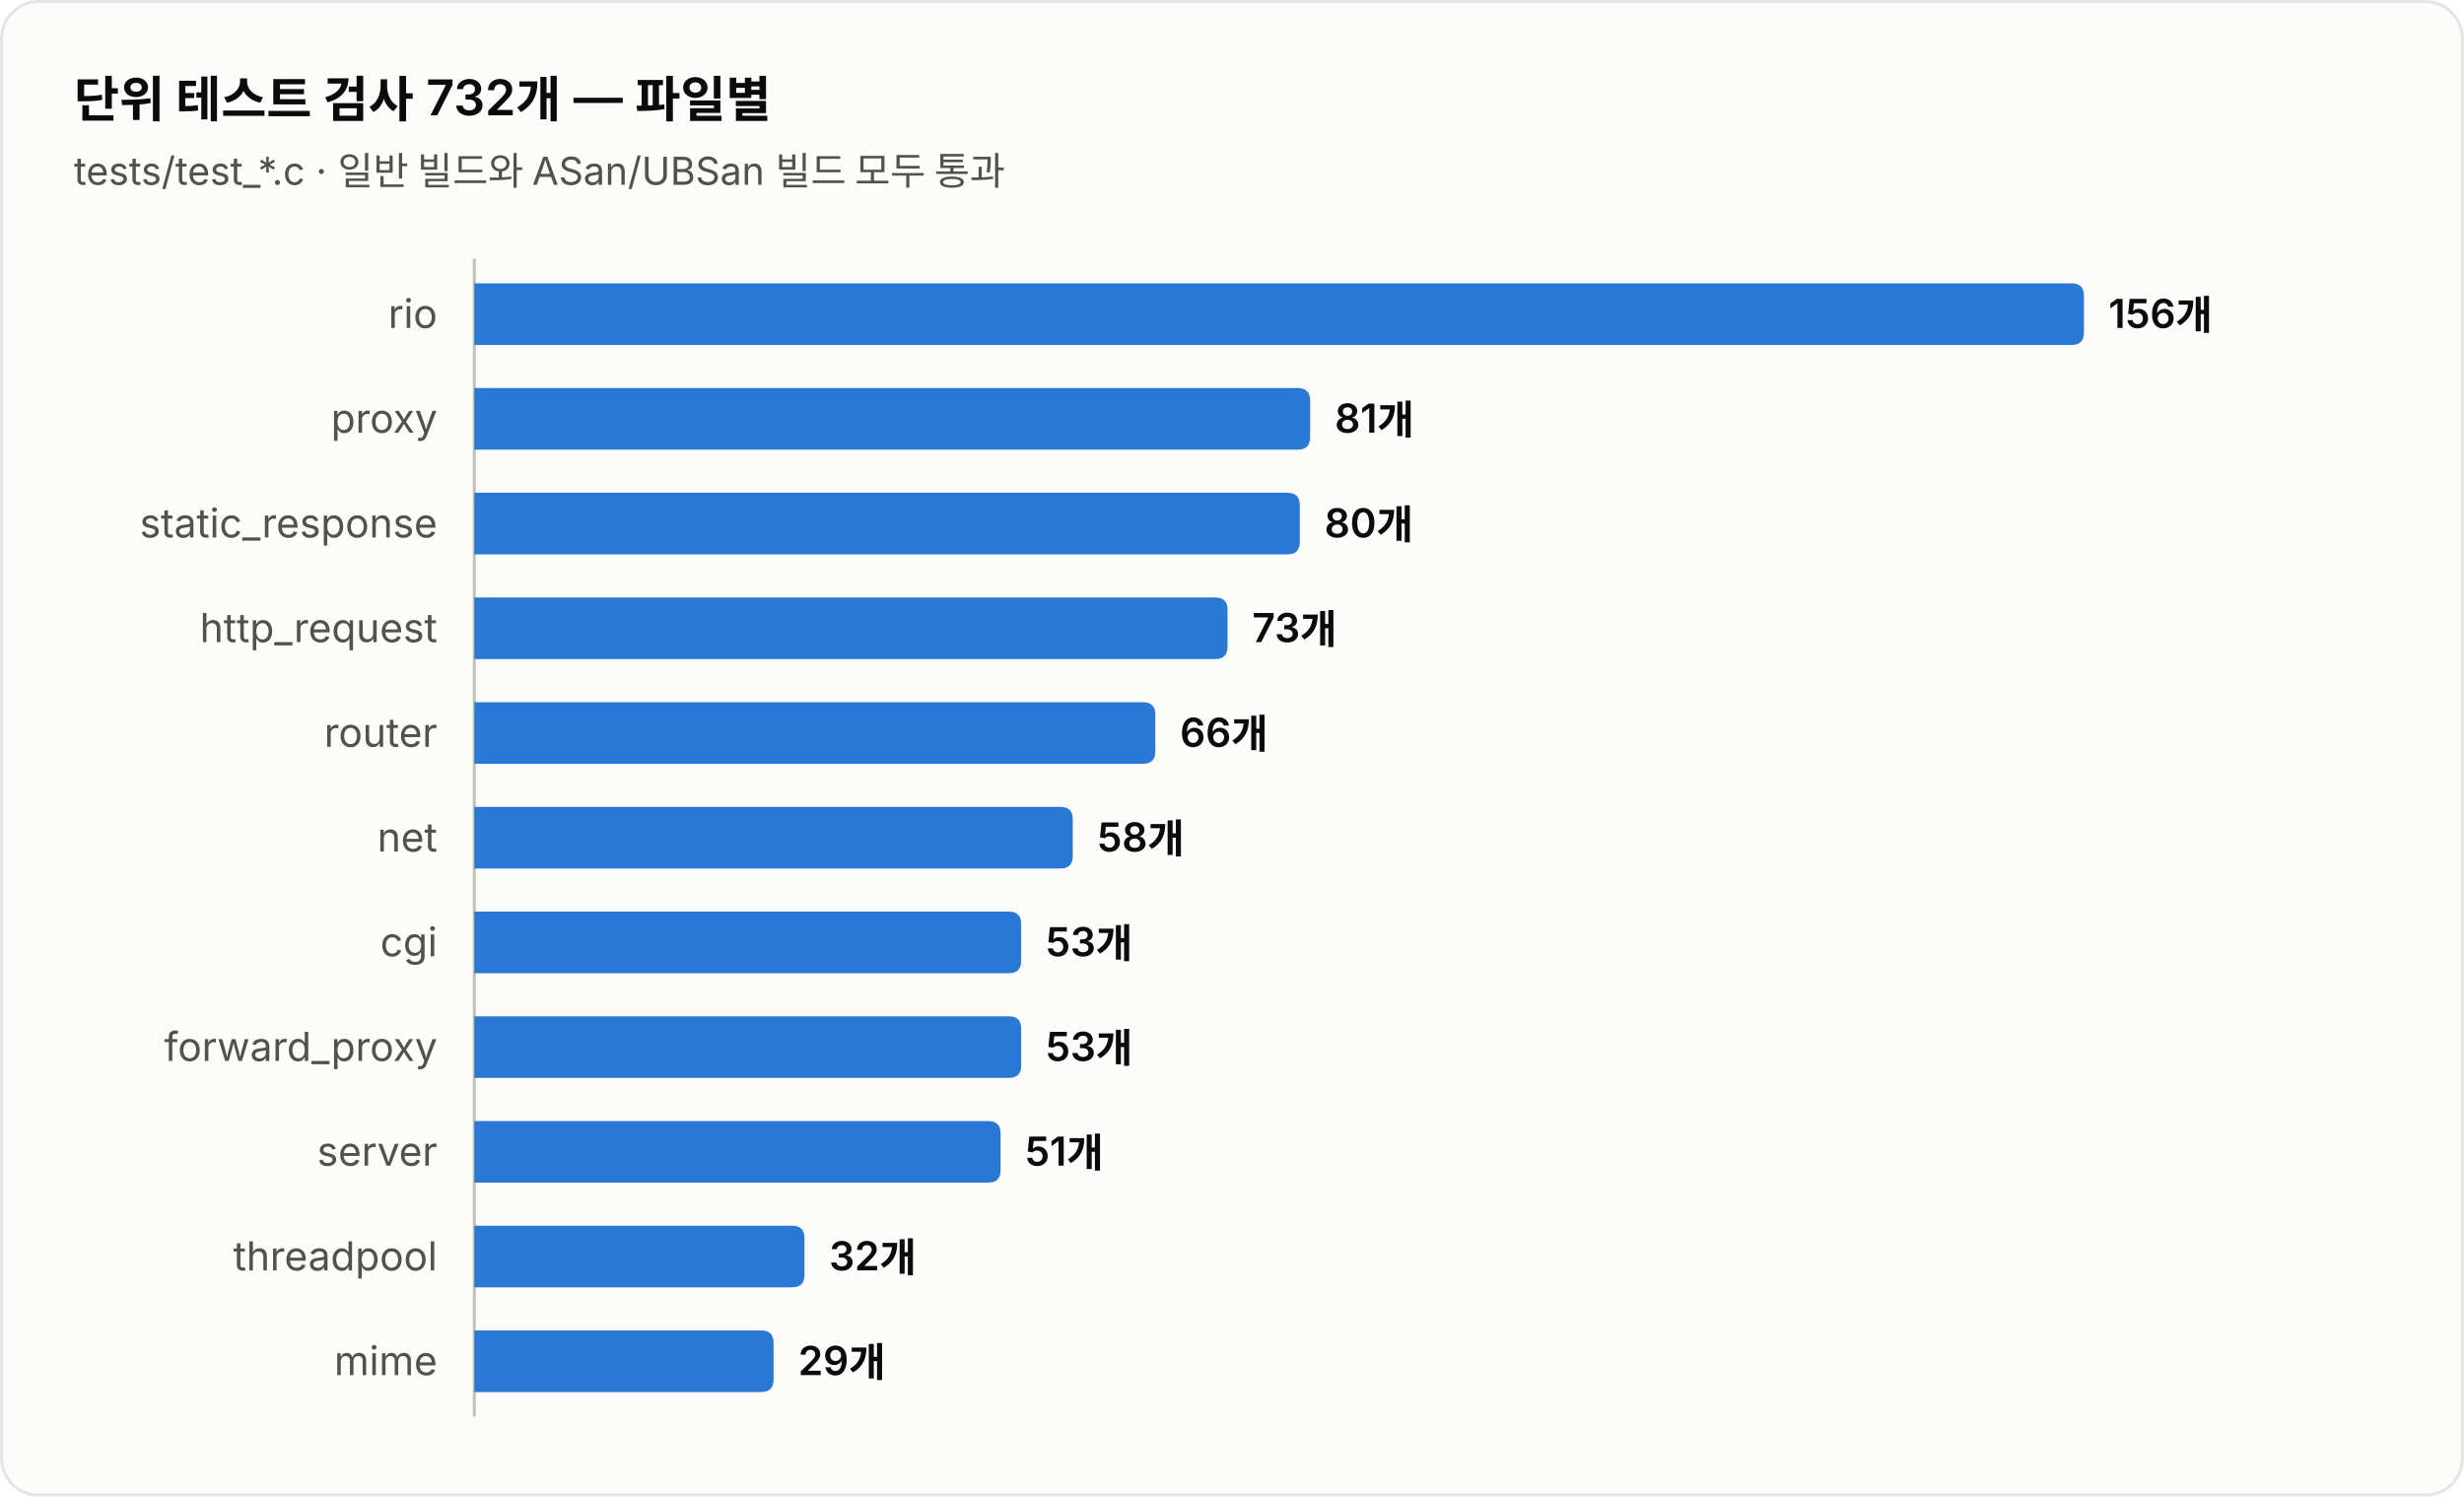
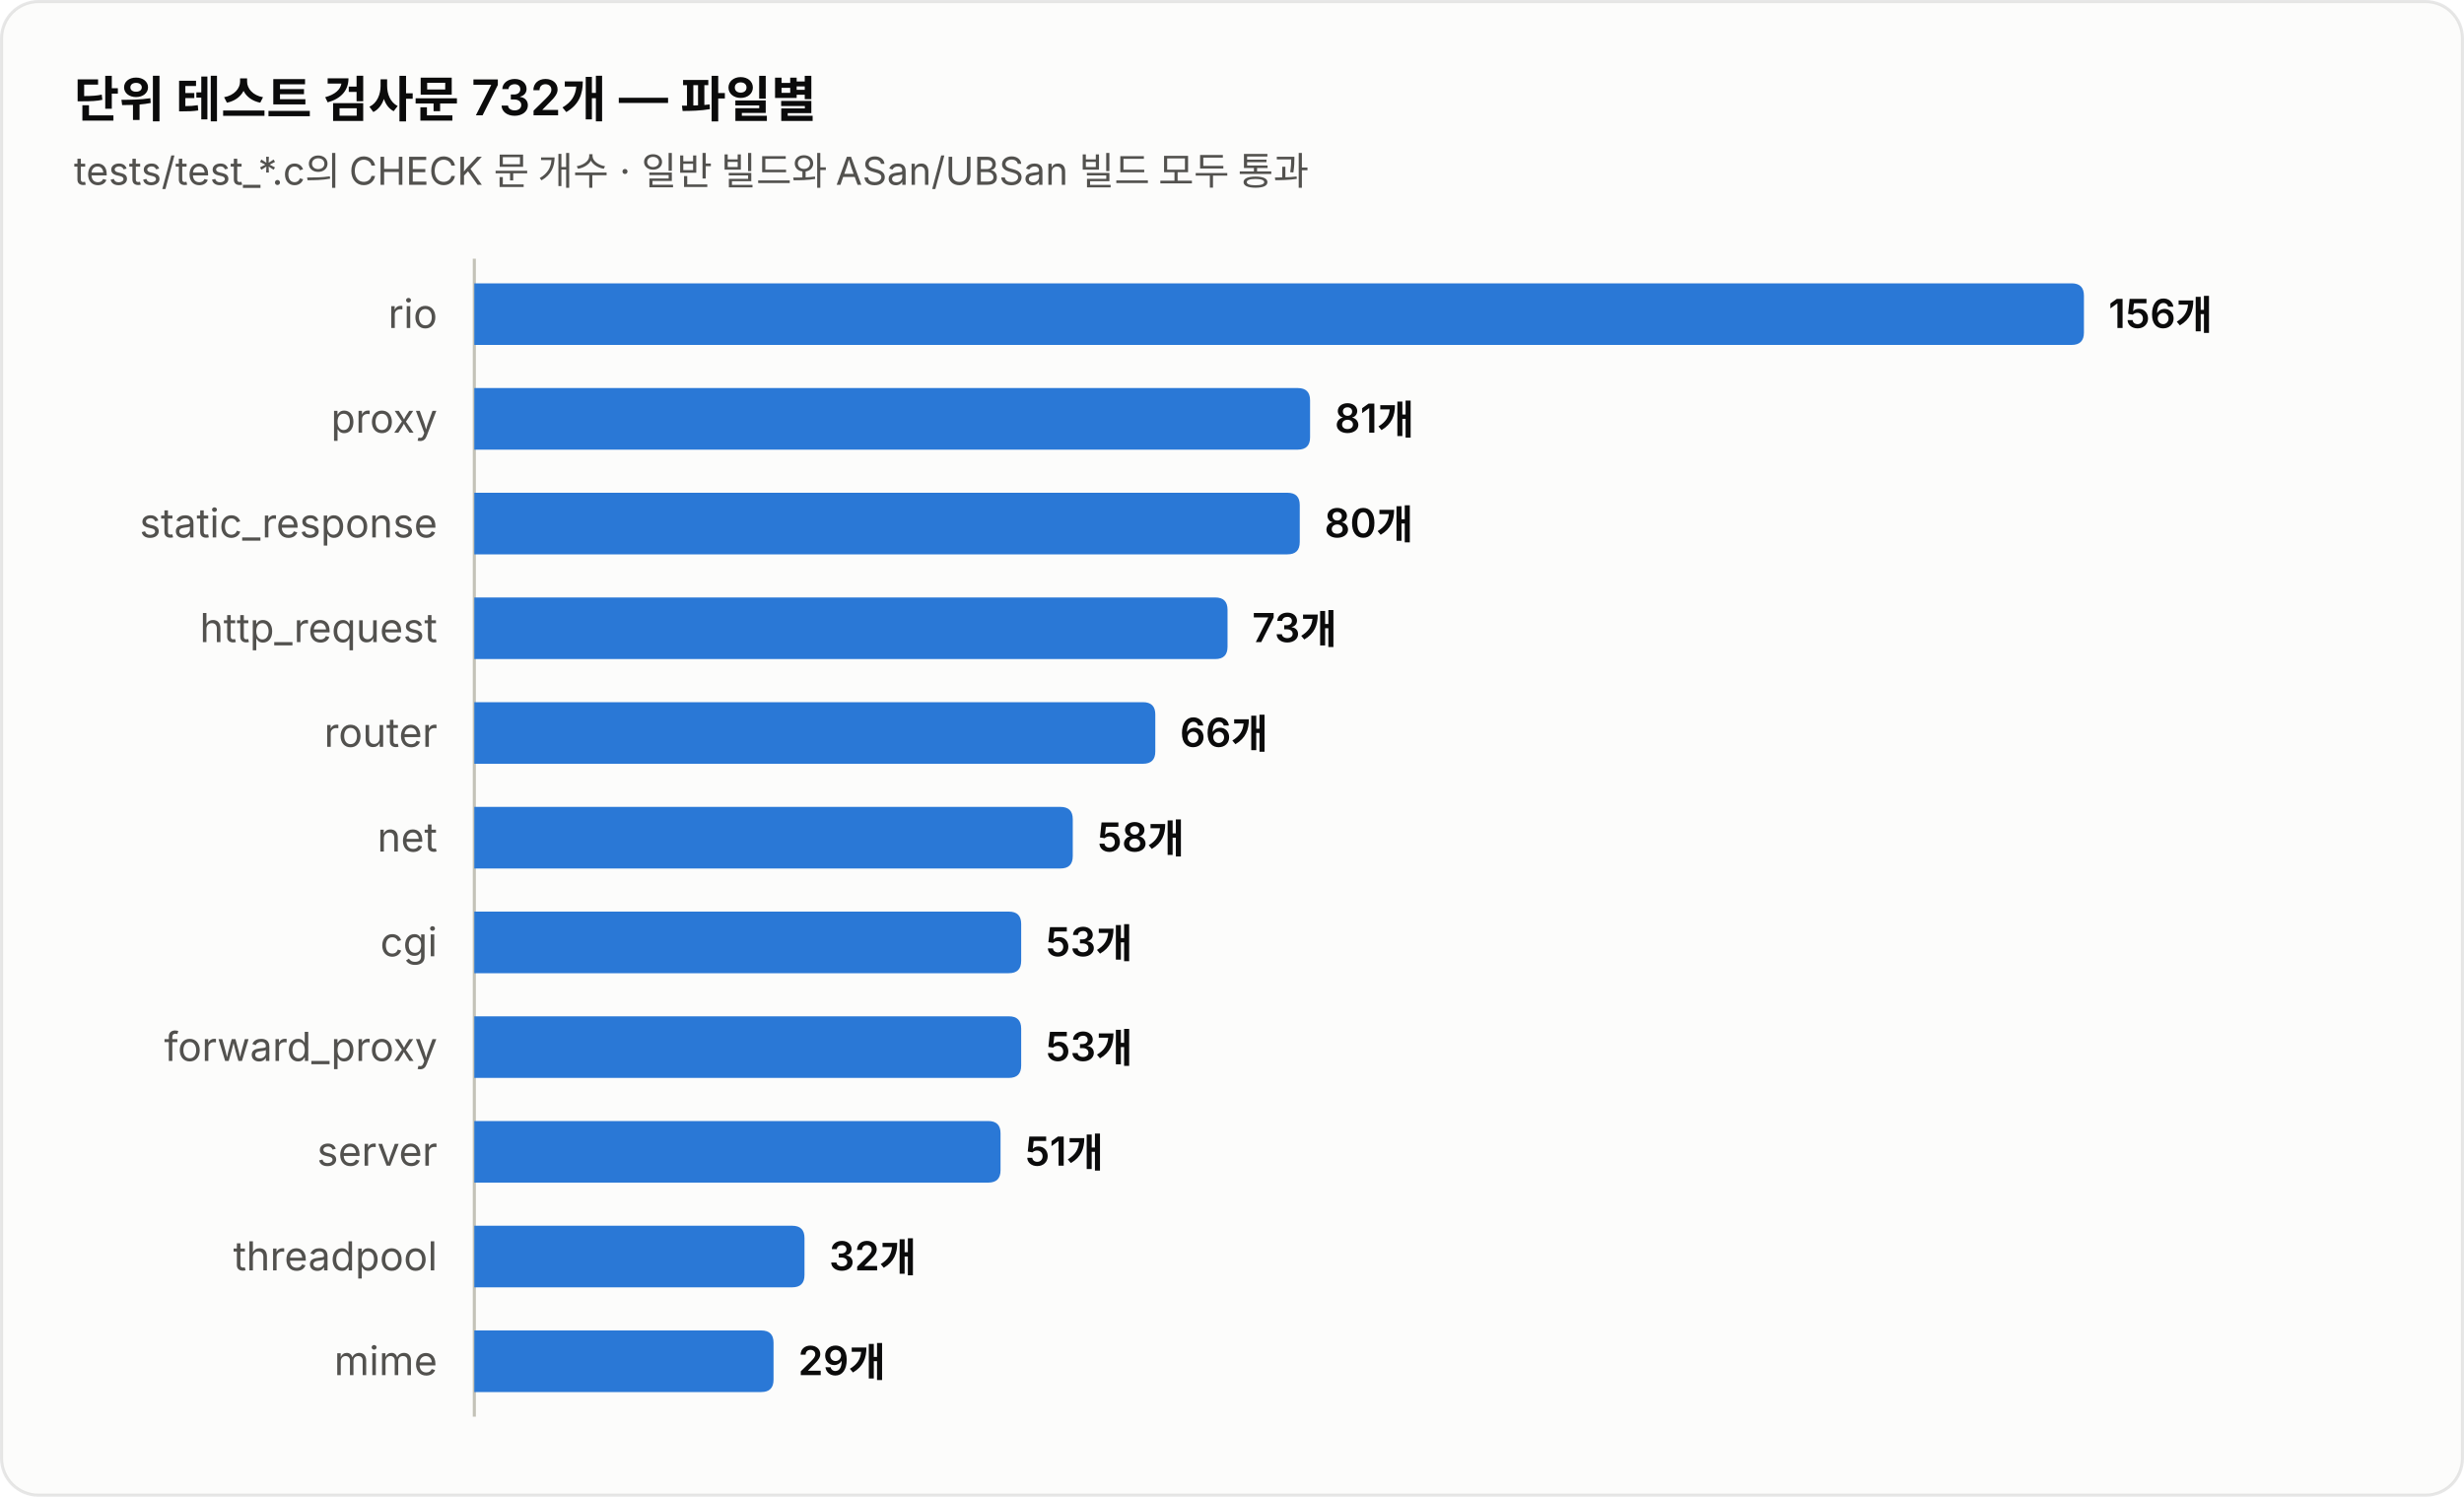
- <svg xmlns="http://www.w3.org/2000/svg" width="800" height="486" viewBox="0 0 800 486" font-family="system-ui, -apple-system, 'Segoe UI', 'Apple SD Gothic Neo', 'Malgun Gothic', 'Noto Sans KR', sans-serif" role="img" aria-label="단위 테스트 검사 732개 — 파일별">
+ <svg xmlns="http://www.w3.org/2000/svg" width="800" height="486" viewBox="0 0 800 486" font-family="system-ui, -apple-system, 'Segoe UI', 'Apple SD Gothic Neo', 'Malgun Gothic', 'Noto Sans KR', sans-serif" role="img" aria-label="단위 테스트 검사문 732개 — 파일별">
  <rect x="0.5" y="0.5" width="799" height="485" rx="12" fill="#fcfcfb" stroke="rgba(11,11,11,0.10)" />
-   <text x="24" y="38" font-size="16" font-weight="600" fill="#0b0b0b">단위 테스트 검사 732개 — 파일별</text>
-   <text x="24" y="60" font-size="12.5" fill="#52514e">tests/test_*.c · 일반 빌드와 ASan/UBSan 빌드 모두 통과</text>
+   <text x="24" y="38" font-size="16" font-weight="600" fill="#0b0b0b">단위 테스트 검사문 732개 — 파일별</text>
+   <text x="24" y="60" font-size="12.5" fill="#52514e">tests/test_*.c의 CHECK 문 개수 · 일반 빌드와 ASan/UBSan 빌드 모두 통과</text>
  <line x1="154" x2="154" y1="84" y2="460" stroke="#c3c2b7" stroke-width="1" />
  <text x="142" y="106.5" font-size="13" fill="#52514e" text-anchor="end">rio</text>
  <path d="M154,92 H672.6 Q676.6,92 676.6,96 V108 Q676.6,112 672.6,112 H154 Z" fill="#2a78d6" />
  <text x="684.6" y="106.5" font-size="13" font-weight="600" fill="#0b0b0b">156개</text>
  <text x="142" y="140.5" font-size="13" fill="#52514e" text-anchor="end">proxy</text>
  <path d="M154,126 H421.35 Q425.35,126 425.35,130 V142 Q425.35,146 421.35,146 H154 Z" fill="#2a78d6" />
  <text x="433.35" y="140.5" font-size="13" font-weight="600" fill="#0b0b0b">81개</text>
  <text x="142" y="174.5" font-size="13" fill="#52514e" text-anchor="end">static_response</text>
  <path d="M154,160 H418 Q422,160 422,164 V176 Q422,180 418,180 H154 Z" fill="#2a78d6" />
  <text x="430" y="174.5" font-size="13" font-weight="600" fill="#0b0b0b">80개</text>
  <text x="142" y="208.5" font-size="13" fill="#52514e" text-anchor="end">http_request</text>
  <path d="M154,194 H394.55 Q398.55,194 398.55,198 V210 Q398.55,214 394.55,214 H154 Z" fill="#2a78d6" />
  <text x="406.55" y="208.5" font-size="13" font-weight="600" fill="#0b0b0b">73개</text>
  <text x="142" y="242.5" font-size="13" fill="#52514e" text-anchor="end">router</text>
  <path d="M154,228 H371.1 Q375.1,228 375.1,232 V244 Q375.1,248 371.1,248 H154 Z" fill="#2a78d6" />
  <text x="383.1" y="242.5" font-size="13" font-weight="600" fill="#0b0b0b">66개</text>
  <text x="142" y="276.5" font-size="13" fill="#52514e" text-anchor="end">net</text>
  <path d="M154,262 H344.3 Q348.3,262 348.3,266 V278 Q348.3,282 344.3,282 H154 Z" fill="#2a78d6" />
  <text x="356.3" y="276.5" font-size="13" font-weight="600" fill="#0b0b0b">58개</text>
  <text x="142" y="310.5" font-size="13" fill="#52514e" text-anchor="end">cgi</text>
  <path d="M154,296 H327.55 Q331.55,296 331.55,300 V312 Q331.55,316 327.55,316 H154 Z" fill="#2a78d6" />
  <text x="339.55" y="310.5" font-size="13" font-weight="600" fill="#0b0b0b">53개</text>
  <text x="142" y="344.5" font-size="13" fill="#52514e" text-anchor="end">forward_proxy</text>
  <path d="M154,330 H327.55 Q331.55,330 331.55,334 V346 Q331.55,350 327.55,350 H154 Z" fill="#2a78d6" />
  <text x="339.55" y="344.5" font-size="13" font-weight="600" fill="#0b0b0b">53개</text>
  <text x="142" y="378.5" font-size="13" fill="#52514e" text-anchor="end">server</text>
  <path d="M154,364 H320.85 Q324.85,364 324.85,368 V380 Q324.85,384 320.85,384 H154 Z" fill="#2a78d6" />
  <text x="332.85" y="378.5" font-size="13" font-weight="600" fill="#0b0b0b">51개</text>
  <text x="142" y="412.5" font-size="13" fill="#52514e" text-anchor="end">threadpool</text>
  <path d="M154,398 H257.2 Q261.2,398 261.2,402 V414 Q261.2,418 257.2,418 H154 Z" fill="#2a78d6" />
  <text x="269.2" y="412.5" font-size="13" font-weight="600" fill="#0b0b0b">32개</text>
  <text x="142" y="446.5" font-size="13" fill="#52514e" text-anchor="end">mime</text>
  <path d="M154,432 H247.15 Q251.15,432 251.15,436 V448 Q251.15,452 247.15,452 H154 Z" fill="#2a78d6" />
  <text x="259.15" y="446.5" font-size="13" font-weight="600" fill="#0b0b0b">29개</text>
</svg>
